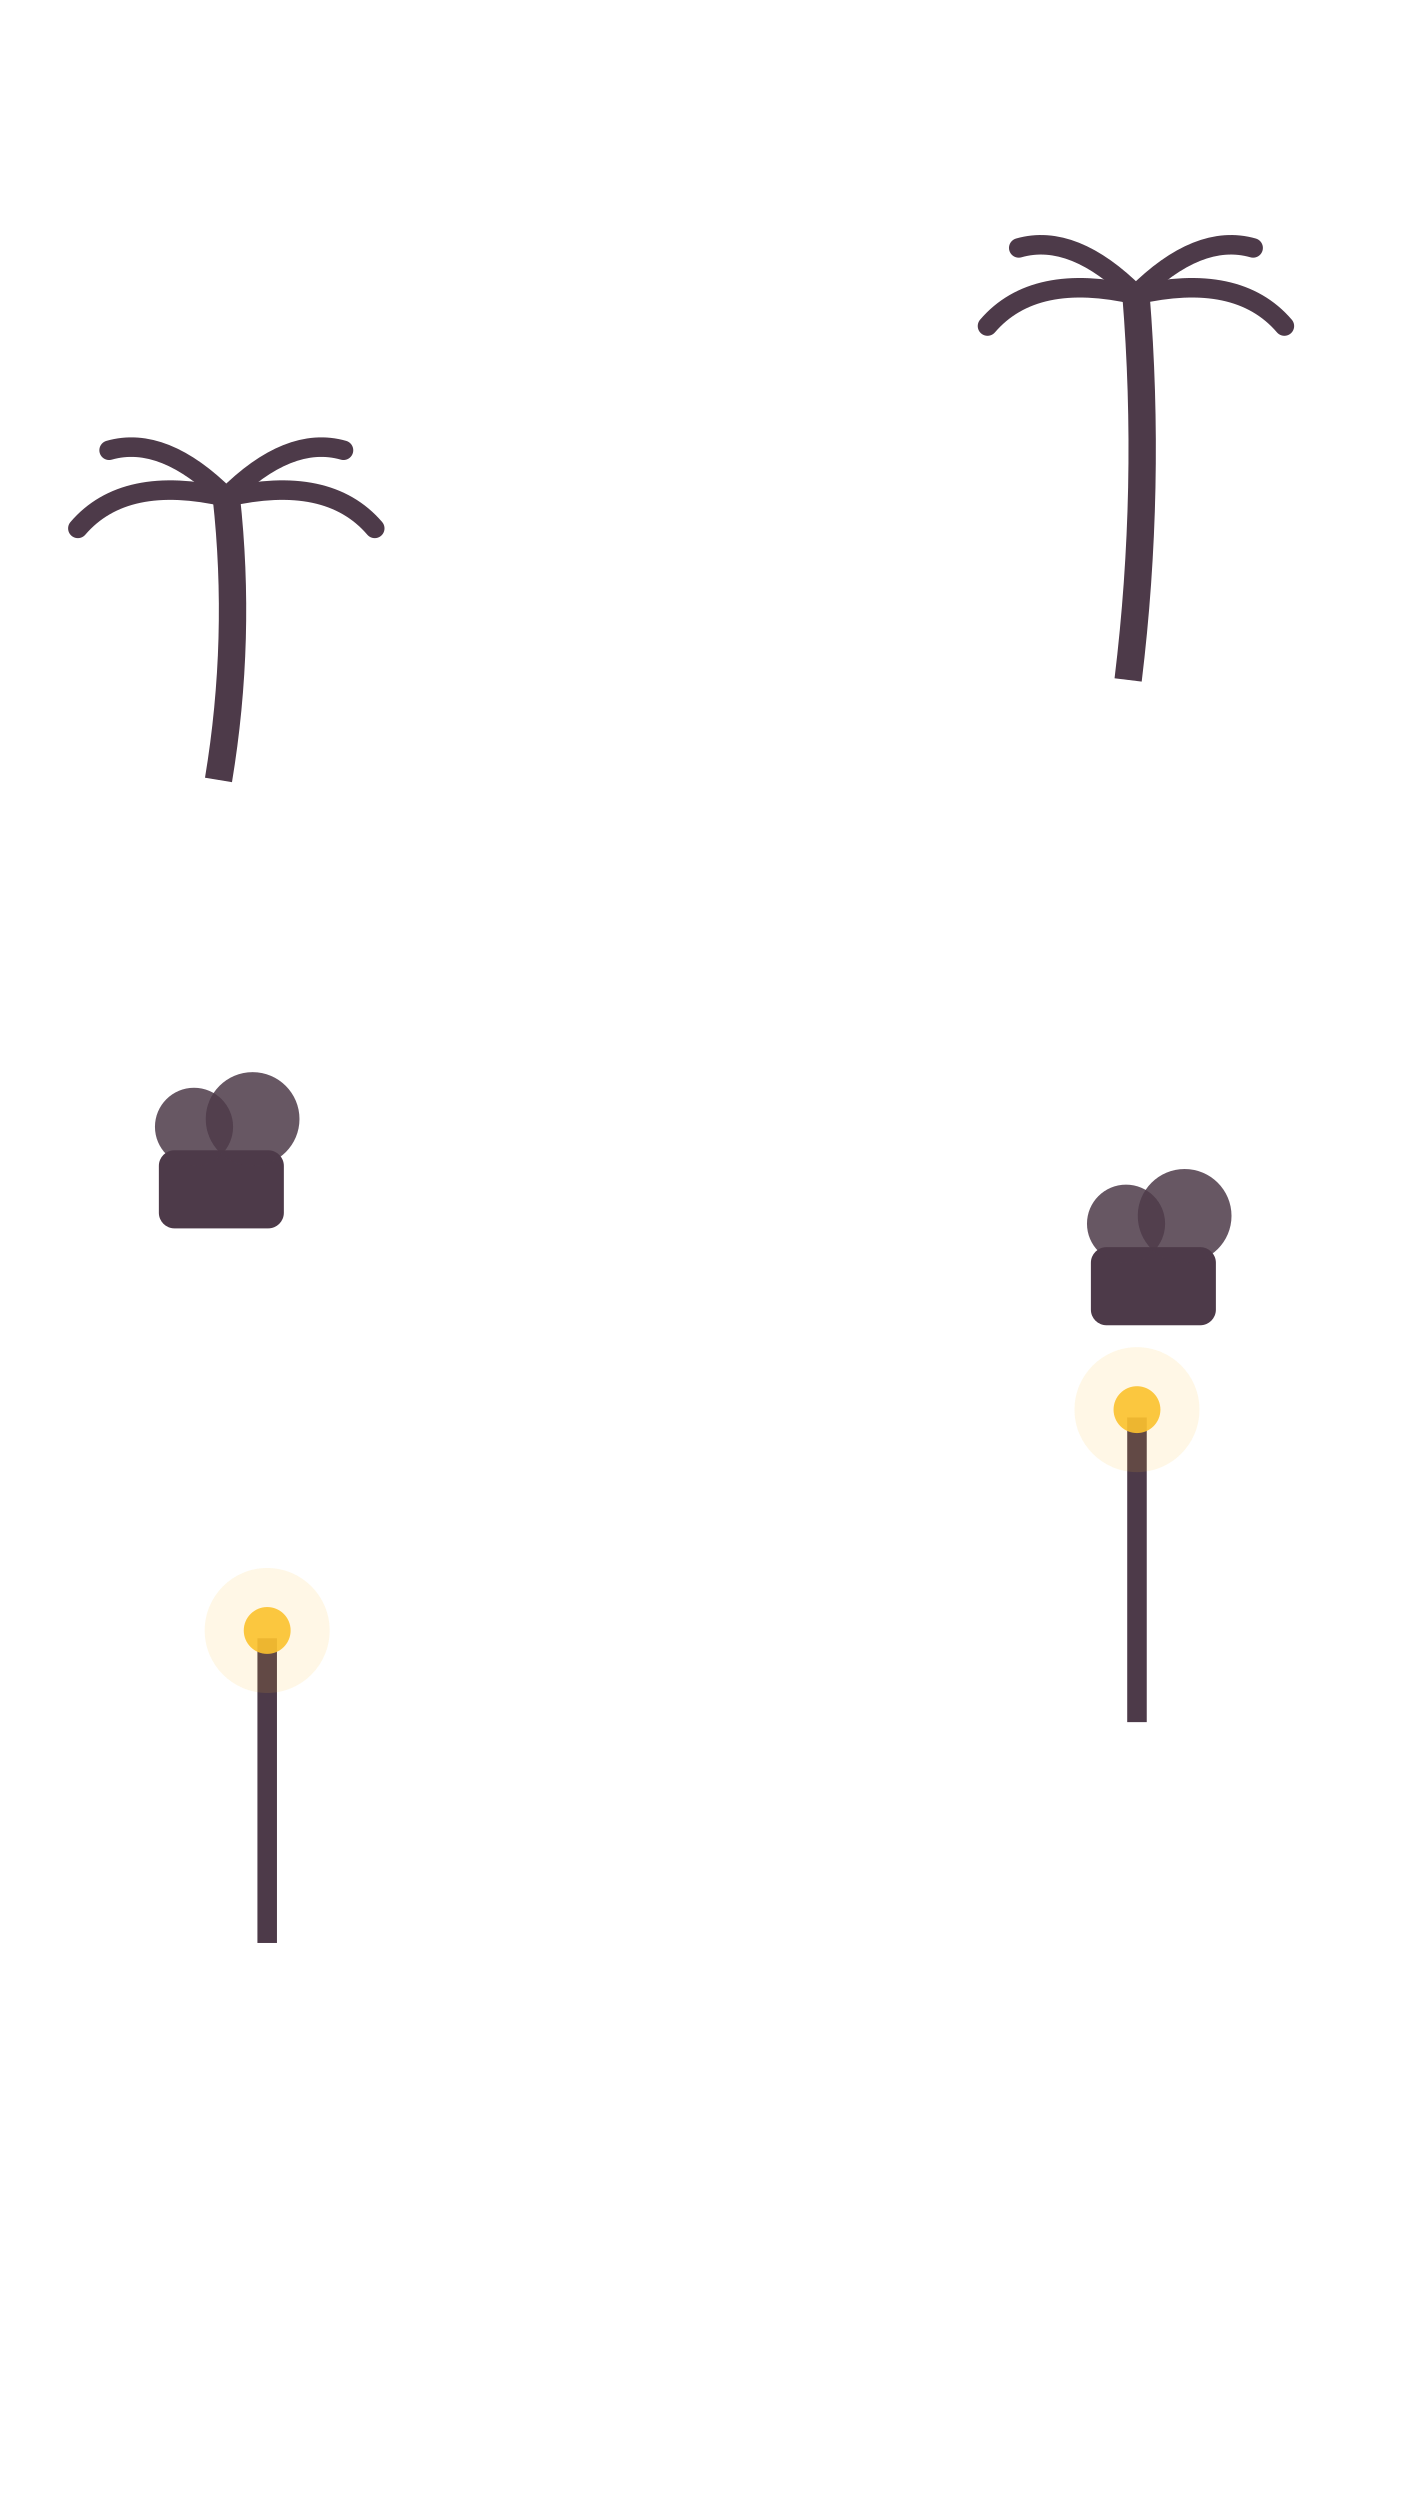
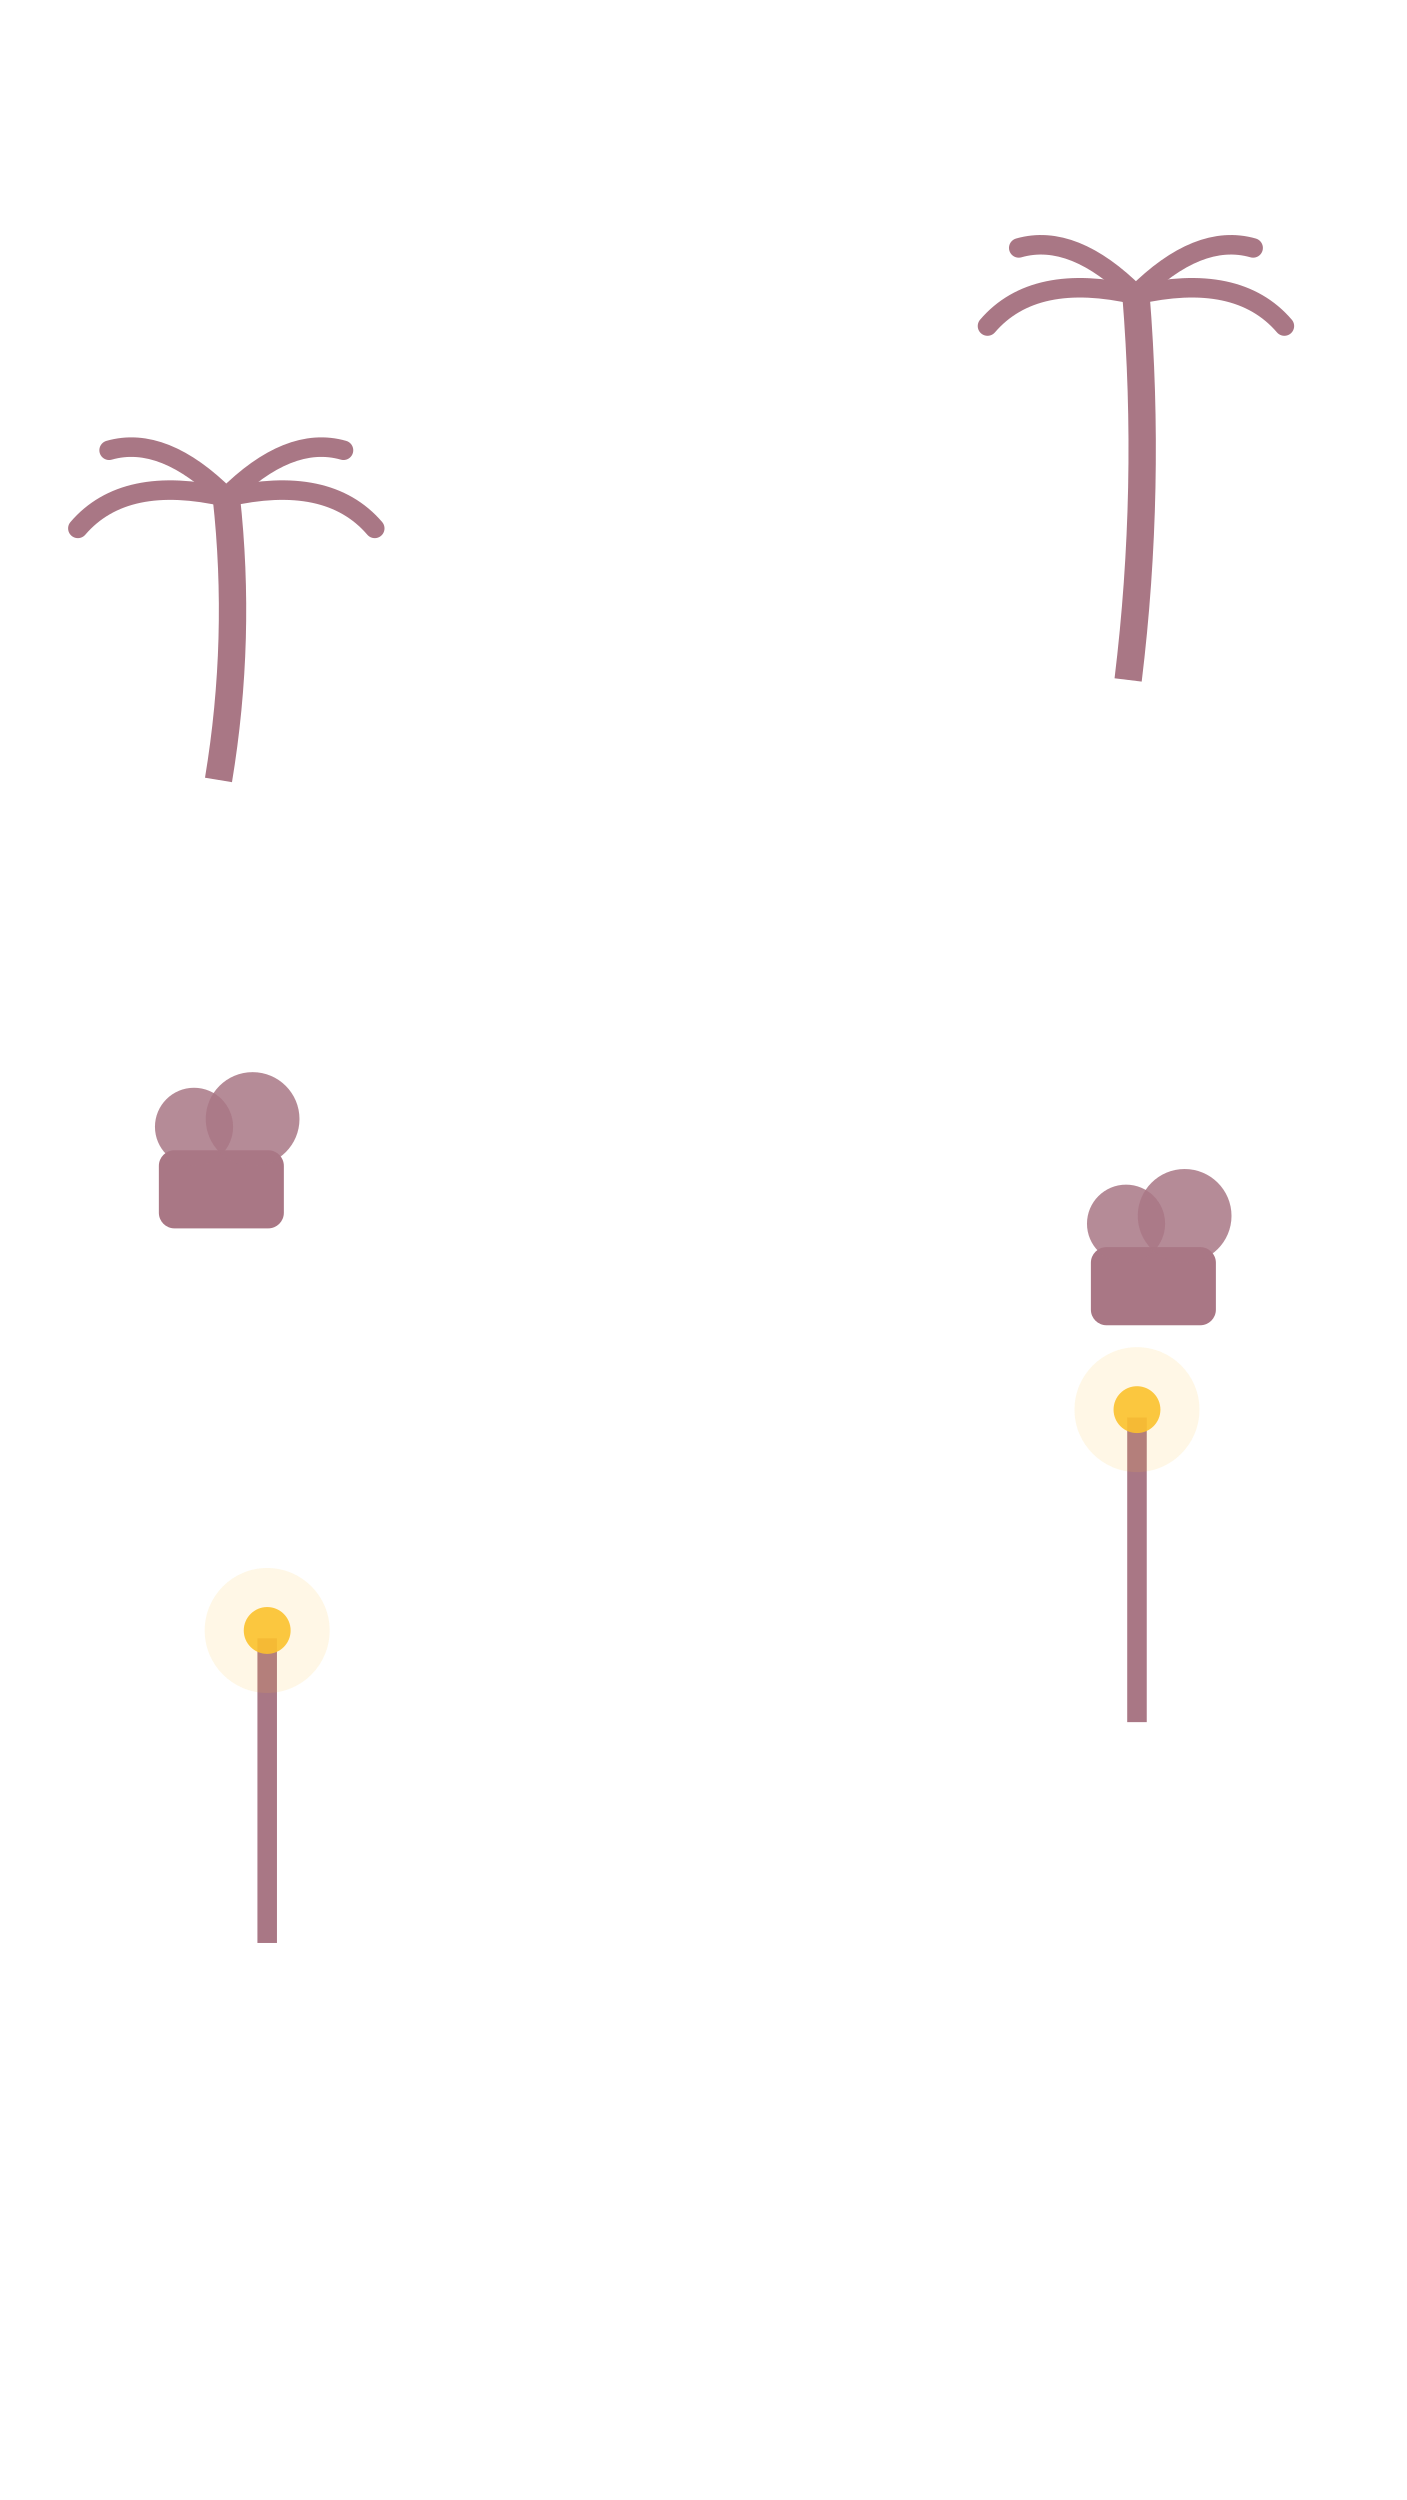
<svg xmlns="http://www.w3.org/2000/svg" width="540" height="960" viewBox="0 0 540 960">
  <g transform="translate(83.9 299.5) scale(1.5) translate(-83.9 -299.5)" opacity="0.95">
-     <path d="M83.9 299.5 q6 -36.2 2 -72.4" stroke="#443040" stroke-width="7" fill="none" />
-     <g stroke="#443040" stroke-width="5" fill="none" stroke-linecap="round">
+     <path d="M83.9 299.5 q6 -36.2 2 -72.4" stroke="#a5707f" stroke-width="7" fill="none" />
+     <g stroke="#a5707f" stroke-width="5" fill="none" stroke-linecap="round">
      <path d="M85.9 227.1 q-26 -6 -38 8" />
      <path d="M85.9 227.1 q26 -6 38 8" />
      <path d="M85.9 227.1 q-16 -16 -30 -12" />
      <path d="M85.9 227.1 q16 -16 30 -12" />
    </g>
  </g>
  <g transform="translate(85 471.7) scale(1.5) translate(-85 -471.7)" opacity="0.95">
-     <rect x="69" y="451.7" width="32" height="20" rx="4" fill="#443040" />
-     <circle cx="78" cy="445.7" r="10" fill="#443040" opacity="0.85" />
-     <circle cx="93" cy="443.7" r="12" fill="#443040" opacity="0.85" />
+     <rect x="69" y="451.7" width="32" height="20" rx="4" fill="#a5707f" />
+     <circle cx="78" cy="445.7" r="10" fill="#a5707f" opacity="0.85" />
+     <circle cx="93" cy="443.7" r="12" fill="#a5707f" opacity="0.85" />
  </g>
  <g transform="translate(102.6 746.1) scale(1.5) translate(-102.6 -746.1)" opacity="0.95">
-     <rect x="100.1" y="668.1" width="5" height="78" fill="#443040" />
+     <rect x="100.1" y="668.1" width="5" height="78" fill="#a5707f" />
    <circle cx="102.6" cy="666.1" r="6" fill="#fbbf24" opacity="0.9" />
    <circle cx="102.6" cy="666.1" r="16" fill="#fbbf24" opacity="0.12" />
  </g>
  <g transform="translate(433.2 261.1) scale(1.5) translate(-433.2 -261.1)" opacity="0.95">
-     <path d="M433.2 261.1 q6 -49.3 2 -98.6" stroke="#443040" stroke-width="7" fill="none" />
-     <g stroke="#443040" stroke-width="5" fill="none" stroke-linecap="round">
+     <path d="M433.2 261.1 q6 -49.3 2 -98.6" stroke="#a5707f" stroke-width="7" fill="none" />
+     <g stroke="#a5707f" stroke-width="5" fill="none" stroke-linecap="round">
      <path d="M435.2 162.5 q-26 -6 -38 8" />
      <path d="M435.2 162.5 q26 -6 38 8" />
      <path d="M435.2 162.5 q-16 -16 -30 -12" />
      <path d="M435.2 162.5 q16 -16 30 -12" />
    </g>
  </g>
  <g transform="translate(442.9 508.9) scale(1.5) translate(-442.9 -508.9)" opacity="0.95">
-     <rect x="426.9" y="488.9" width="32" height="20" rx="4" fill="#443040" />
-     <circle cx="435.9" cy="482.9" r="10" fill="#443040" opacity="0.85" />
-     <circle cx="450.9" cy="480.9" r="12" fill="#443040" opacity="0.85" />
+     <rect x="426.9" y="488.9" width="32" height="20" rx="4" fill="#a5707f" />
+     <circle cx="435.9" cy="482.9" r="10" fill="#a5707f" opacity="0.85" />
+     <circle cx="450.9" cy="480.9" r="12" fill="#a5707f" opacity="0.85" />
  </g>
  <g transform="translate(436.6 661.3) scale(1.5) translate(-436.6 -661.3)" opacity="0.95">
-     <rect x="434.1" y="583.3" width="5" height="78" fill="#443040" />
+     <rect x="434.1" y="583.3" width="5" height="78" fill="#a5707f" />
    <circle cx="436.6" cy="581.3" r="6" fill="#fbbf24" opacity="0.9" />
    <circle cx="436.6" cy="581.3" r="16" fill="#fbbf24" opacity="0.12" />
  </g>
</svg>
